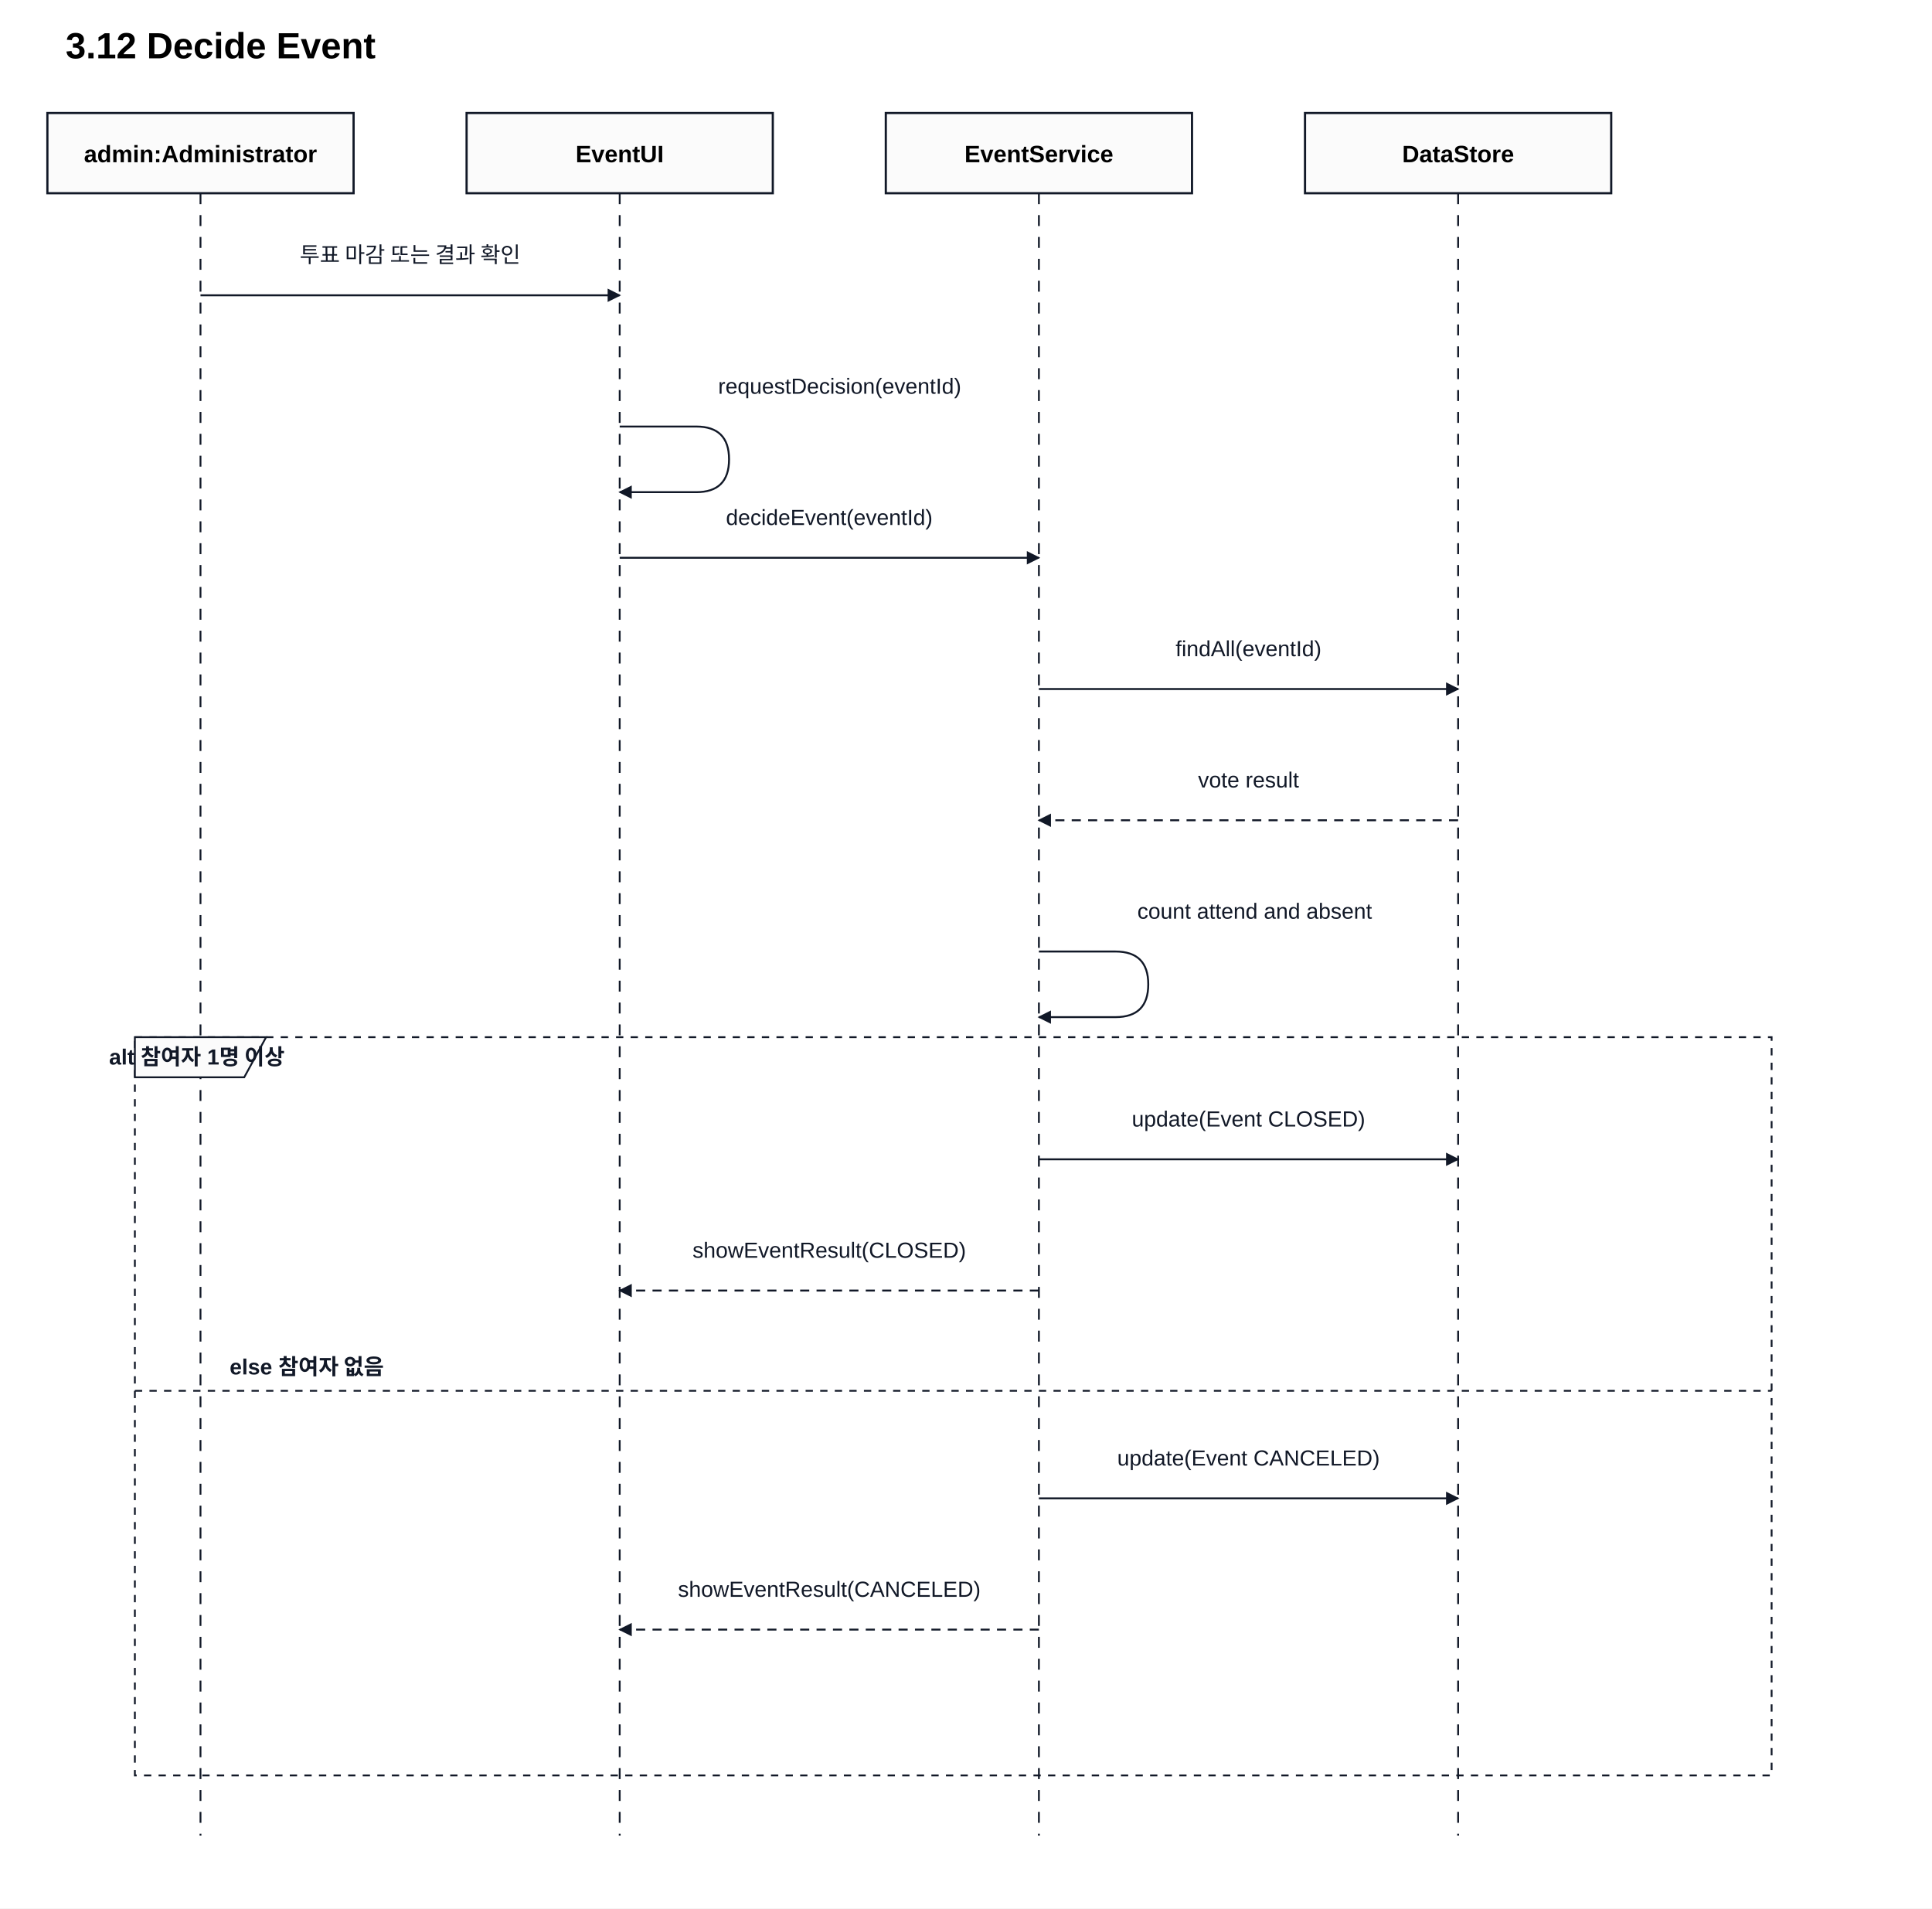
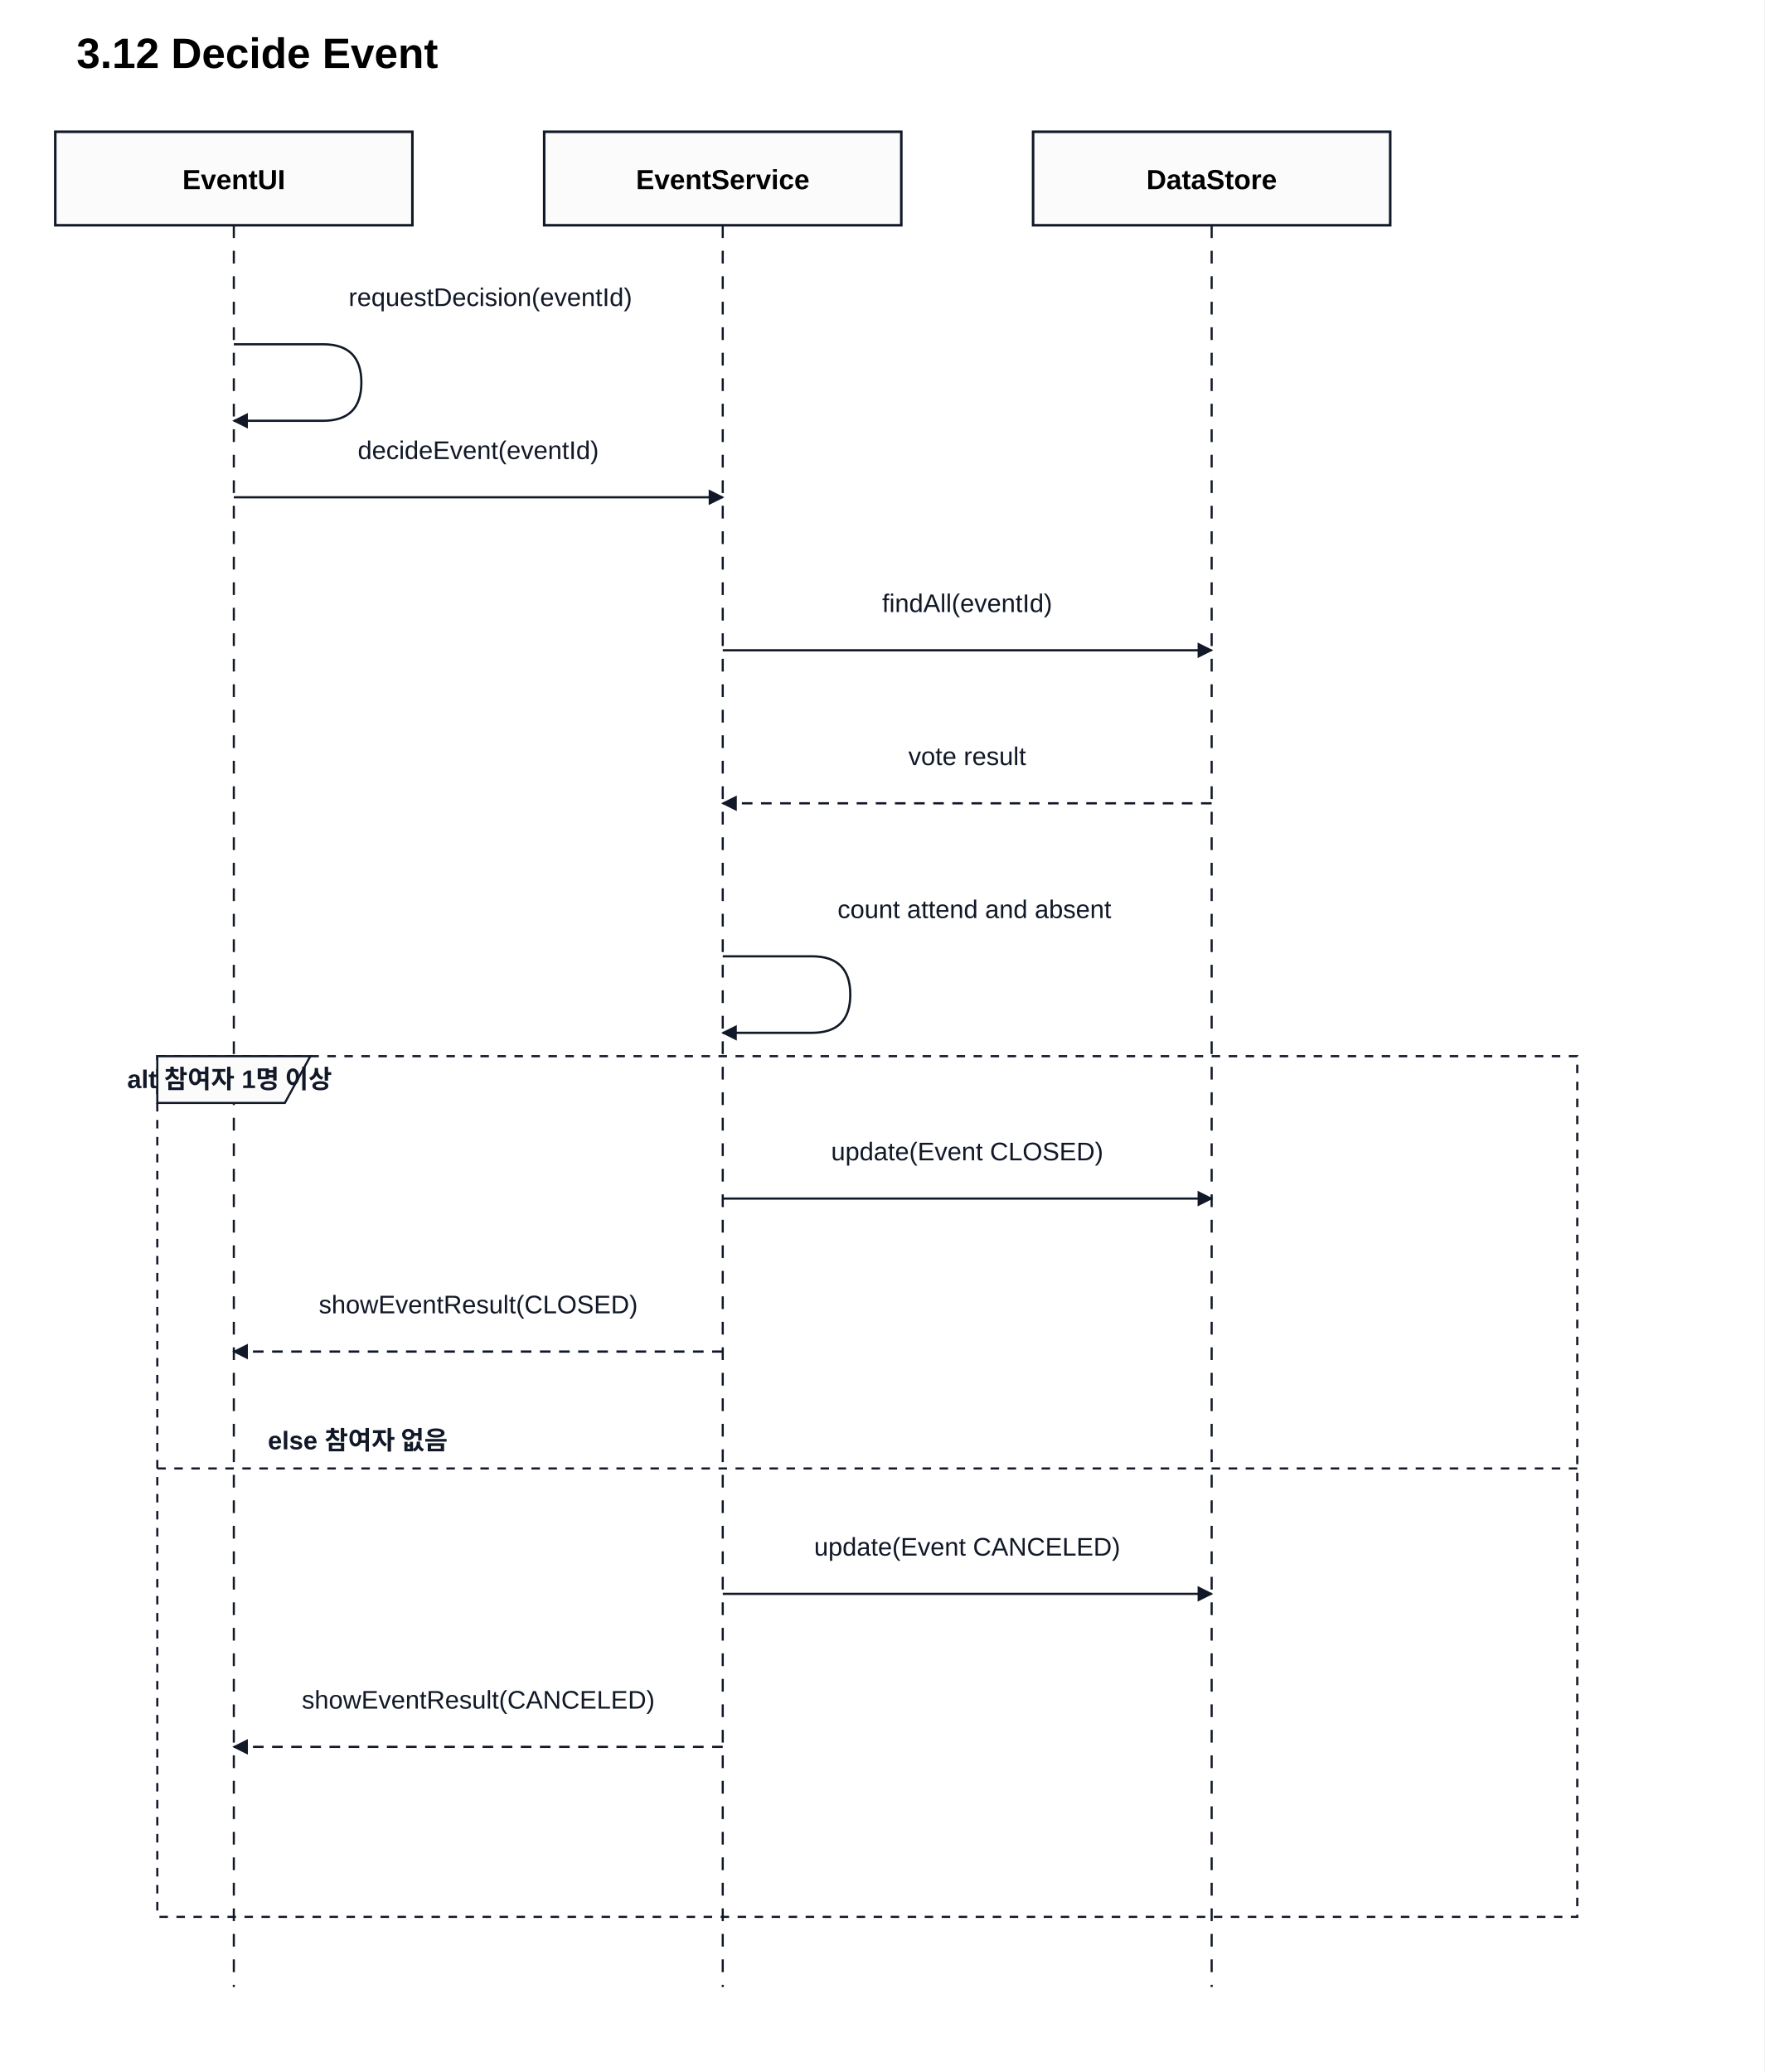
- <svg xmlns="http://www.w3.org/2000/svg" width="1060" height="1047" viewBox="0 0 1060 1047">
+ <svg xmlns="http://www.w3.org/2000/svg" width="830" height="975" viewBox="0 0 830 975">
  <defs>
    <marker id="arrow" viewBox="0 0 10 10" refX="9" refY="5" markerWidth="7" markerHeight="7" orient="auto">
      <path d="M0 0 L10 5 L0 10 z" fill="#111827" />
    </marker>
    <marker id="hollowArrow" viewBox="0 0 10 10" refX="9" refY="5" markerWidth="7" markerHeight="7" orient="auto">
      <path d="M0 0 L10 5 L0 10 z" fill="#fbfbfb" stroke="#111827" />
    </marker>
    <marker id="diamond" viewBox="0 0 16 10" refX="1" refY="5" markerWidth="11" markerHeight="9" orient="auto">
      <path d="M1 5 L8 1 L15 5 L8 9 z" fill="#111827" stroke="#111827" />
    </marker>
  </defs>
  <rect width="100%" height="100%" fill="#ffffff" />
  <text x="36" y="32" font-family="Arial, sans-serif" font-size="20" font-weight="700">3.12 Decide Event</text>
  <rect x="26" y="62" width="168" height="44" fill="#fbfbfb" stroke="#111827" stroke-width="1.2" />
-   <text x="110" y="89" text-anchor="middle" font-family="Arial, sans-serif" font-size="13" font-weight="700">admin:Administrator</text>
-   <line x1="110" y1="106" x2="110" y2="1007" stroke="#111827" stroke-width="1" stroke-dasharray="6 6" />
+   <text x="110" y="89" text-anchor="middle" font-family="Arial, sans-serif" font-size="13" font-weight="700">EventUI</text>
+   <line x1="110" y1="106" x2="110" y2="935" stroke="#111827" stroke-width="1" stroke-dasharray="6 6" />
  <rect x="256" y="62" width="168" height="44" fill="#fbfbfb" stroke="#111827" stroke-width="1.2" />
-   <text x="340" y="89" text-anchor="middle" font-family="Arial, sans-serif" font-size="13" font-weight="700">EventUI</text>
-   <line x1="340" y1="106" x2="340" y2="1007" stroke="#111827" stroke-width="1" stroke-dasharray="6 6" />
+   <text x="340" y="89" text-anchor="middle" font-family="Arial, sans-serif" font-size="13" font-weight="700">EventService</text>
+   <line x1="340" y1="106" x2="340" y2="935" stroke="#111827" stroke-width="1" stroke-dasharray="6 6" />
  <rect x="486" y="62" width="168" height="44" fill="#fbfbfb" stroke="#111827" stroke-width="1.2" />
-   <text x="570" y="89" text-anchor="middle" font-family="Arial, sans-serif" font-size="13" font-weight="700">EventService</text>
-   <line x1="570" y1="106" x2="570" y2="1007" stroke="#111827" stroke-width="1" stroke-dasharray="6 6" />
-   <rect x="716" y="62" width="168" height="44" fill="#fbfbfb" stroke="#111827" stroke-width="1.2" />
-   <text x="800" y="89" text-anchor="middle" font-family="Arial, sans-serif" font-size="13" font-weight="700">DataStore</text>
-   <line x1="800" y1="106" x2="800" y2="1007" stroke="#111827" stroke-width="1" stroke-dasharray="6 6" />
-   <rect x="74" y="569" width="898" height="405" fill="none" stroke="#111827" stroke-dasharray="4 4" />
-   <path d="M74 569 h72 l-12 22 h-60 z" fill="#fbfbfb" stroke="#111827" />
-   <text x="108" y="584" text-anchor="middle" font-family="Arial, sans-serif" font-size="12" font-weight="700" fill="#111827">alt 참여자 1명 이상</text>
-   <line x1="74" y1="763" x2="972" y2="763" stroke="#111827" stroke-dasharray="4 4" />
-   <text x="126" y="754" text-anchor="start" font-family="Arial, sans-serif" font-size="12" font-weight="700" fill="#111827">else 참여자 없음</text>
-   <line x1="110" y1="162" x2="340" y2="162" stroke="#111827" stroke-width="1.05" marker-end="url(#arrow)" />
-   <text x="225" y="144" text-anchor="middle" font-family="Arial, sans-serif" font-size="12" font-weight="400" fill="#111827">투표 마감 또는 결과 확인</text>
-   <path d="M340 234 h42 q18 0 18 18 q0 18 -18 18 h-42" fill="none" stroke="#111827" stroke-width="1.05" marker-end="url(#arrow)" />
-   <text x="394" y="216" text-anchor="start" font-family="Arial, sans-serif" font-size="12" font-weight="400" fill="#111827">requestDecision(eventId)</text>
+   <text x="570" y="89" text-anchor="middle" font-family="Arial, sans-serif" font-size="13" font-weight="700">DataStore</text>
+   <line x1="570" y1="106" x2="570" y2="935" stroke="#111827" stroke-width="1" stroke-dasharray="6 6" />
+   <rect x="74" y="497" width="668" height="405" fill="none" stroke="#111827" stroke-dasharray="4 4" />
+   <path d="M74 497 h72 l-12 22 h-60 z" fill="#fbfbfb" stroke="#111827" />
+   <text x="108" y="512" text-anchor="middle" font-family="Arial, sans-serif" font-size="12" font-weight="700" fill="#111827">alt 참여자 1명 이상</text>
+   <line x1="74" y1="691" x2="742" y2="691" stroke="#111827" stroke-dasharray="4 4" />
+   <text x="126" y="682" text-anchor="start" font-family="Arial, sans-serif" font-size="12" font-weight="700" fill="#111827">else 참여자 없음</text>
+   <path d="M110 162 h42 q18 0 18 18 q0 18 -18 18 h-42" fill="none" stroke="#111827" stroke-width="1.05" marker-end="url(#arrow)" />
+   <text x="164" y="144" text-anchor="start" font-family="Arial, sans-serif" font-size="12" font-weight="400" fill="#111827">requestDecision(eventId)</text>
+   <line x1="110" y1="234" x2="340" y2="234" stroke="#111827" stroke-width="1.05" marker-end="url(#arrow)" />
+   <text x="225" y="216" text-anchor="middle" font-family="Arial, sans-serif" font-size="12" font-weight="400" fill="#111827">decideEvent(eventId)</text>
  <line x1="340" y1="306" x2="570" y2="306" stroke="#111827" stroke-width="1.05" marker-end="url(#arrow)" />
-   <text x="455" y="288" text-anchor="middle" font-family="Arial, sans-serif" font-size="12" font-weight="400" fill="#111827">decideEvent(eventId)</text>
-   <line x1="570" y1="378" x2="800" y2="378" stroke="#111827" stroke-width="1.05" marker-end="url(#arrow)" />
-   <text x="685" y="360" text-anchor="middle" font-family="Arial, sans-serif" font-size="12" font-weight="400" fill="#111827">findAll(eventId)</text>
-   <line x1="800" y1="450" x2="570" y2="450" stroke="#111827" stroke-width="1.05" marker-end="url(#arrow)" stroke-dasharray="5 4" />
-   <text x="685" y="432" text-anchor="middle" font-family="Arial, sans-serif" font-size="12" font-weight="400" fill="#111827">vote result</text>
-   <path d="M570 522 h42 q18 0 18 18 q0 18 -18 18 h-42" fill="none" stroke="#111827" stroke-width="1.05" marker-end="url(#arrow)" />
-   <text x="624" y="504" text-anchor="start" font-family="Arial, sans-serif" font-size="12" font-weight="400" fill="#111827">count attend and absent</text>
-   <line x1="570" y1="636" x2="800" y2="636" stroke="#111827" stroke-width="1.05" marker-end="url(#arrow)" />
-   <text x="685" y="618" text-anchor="middle" font-family="Arial, sans-serif" font-size="12" font-weight="400" fill="#111827">update(Event CLOSED)</text>
-   <line x1="570" y1="708" x2="340" y2="708" stroke="#111827" stroke-width="1.05" marker-end="url(#arrow)" stroke-dasharray="5 4" />
-   <text x="455" y="690" text-anchor="middle" font-family="Arial, sans-serif" font-size="12" font-weight="400" fill="#111827">showEventResult(CLOSED)</text>
-   <line x1="570" y1="822" x2="800" y2="822" stroke="#111827" stroke-width="1.05" marker-end="url(#arrow)" />
-   <text x="685" y="804" text-anchor="middle" font-family="Arial, sans-serif" font-size="12" font-weight="400" fill="#111827">update(Event CANCELED)</text>
-   <line x1="570" y1="894" x2="340" y2="894" stroke="#111827" stroke-width="1.05" marker-end="url(#arrow)" stroke-dasharray="5 4" />
-   <text x="455" y="876" text-anchor="middle" font-family="Arial, sans-serif" font-size="12" font-weight="400" fill="#111827">showEventResult(CANCELED)</text>
+   <text x="455" y="288" text-anchor="middle" font-family="Arial, sans-serif" font-size="12" font-weight="400" fill="#111827">findAll(eventId)</text>
+   <line x1="570" y1="378" x2="340" y2="378" stroke="#111827" stroke-width="1.05" marker-end="url(#arrow)" stroke-dasharray="5 4" />
+   <text x="455" y="360" text-anchor="middle" font-family="Arial, sans-serif" font-size="12" font-weight="400" fill="#111827">vote result</text>
+   <path d="M340 450 h42 q18 0 18 18 q0 18 -18 18 h-42" fill="none" stroke="#111827" stroke-width="1.05" marker-end="url(#arrow)" />
+   <text x="394" y="432" text-anchor="start" font-family="Arial, sans-serif" font-size="12" font-weight="400" fill="#111827">count attend and absent</text>
+   <line x1="340" y1="564" x2="570" y2="564" stroke="#111827" stroke-width="1.05" marker-end="url(#arrow)" />
+   <text x="455" y="546" text-anchor="middle" font-family="Arial, sans-serif" font-size="12" font-weight="400" fill="#111827">update(Event CLOSED)</text>
+   <line x1="340" y1="636" x2="110" y2="636" stroke="#111827" stroke-width="1.05" marker-end="url(#arrow)" stroke-dasharray="5 4" />
+   <text x="225" y="618" text-anchor="middle" font-family="Arial, sans-serif" font-size="12" font-weight="400" fill="#111827">showEventResult(CLOSED)</text>
+   <line x1="340" y1="750" x2="570" y2="750" stroke="#111827" stroke-width="1.05" marker-end="url(#arrow)" />
+   <text x="455" y="732" text-anchor="middle" font-family="Arial, sans-serif" font-size="12" font-weight="400" fill="#111827">update(Event CANCELED)</text>
+   <line x1="340" y1="822" x2="110" y2="822" stroke="#111827" stroke-width="1.05" marker-end="url(#arrow)" stroke-dasharray="5 4" />
+   <text x="225" y="804" text-anchor="middle" font-family="Arial, sans-serif" font-size="12" font-weight="400" fill="#111827">showEventResult(CANCELED)</text>
</svg>
